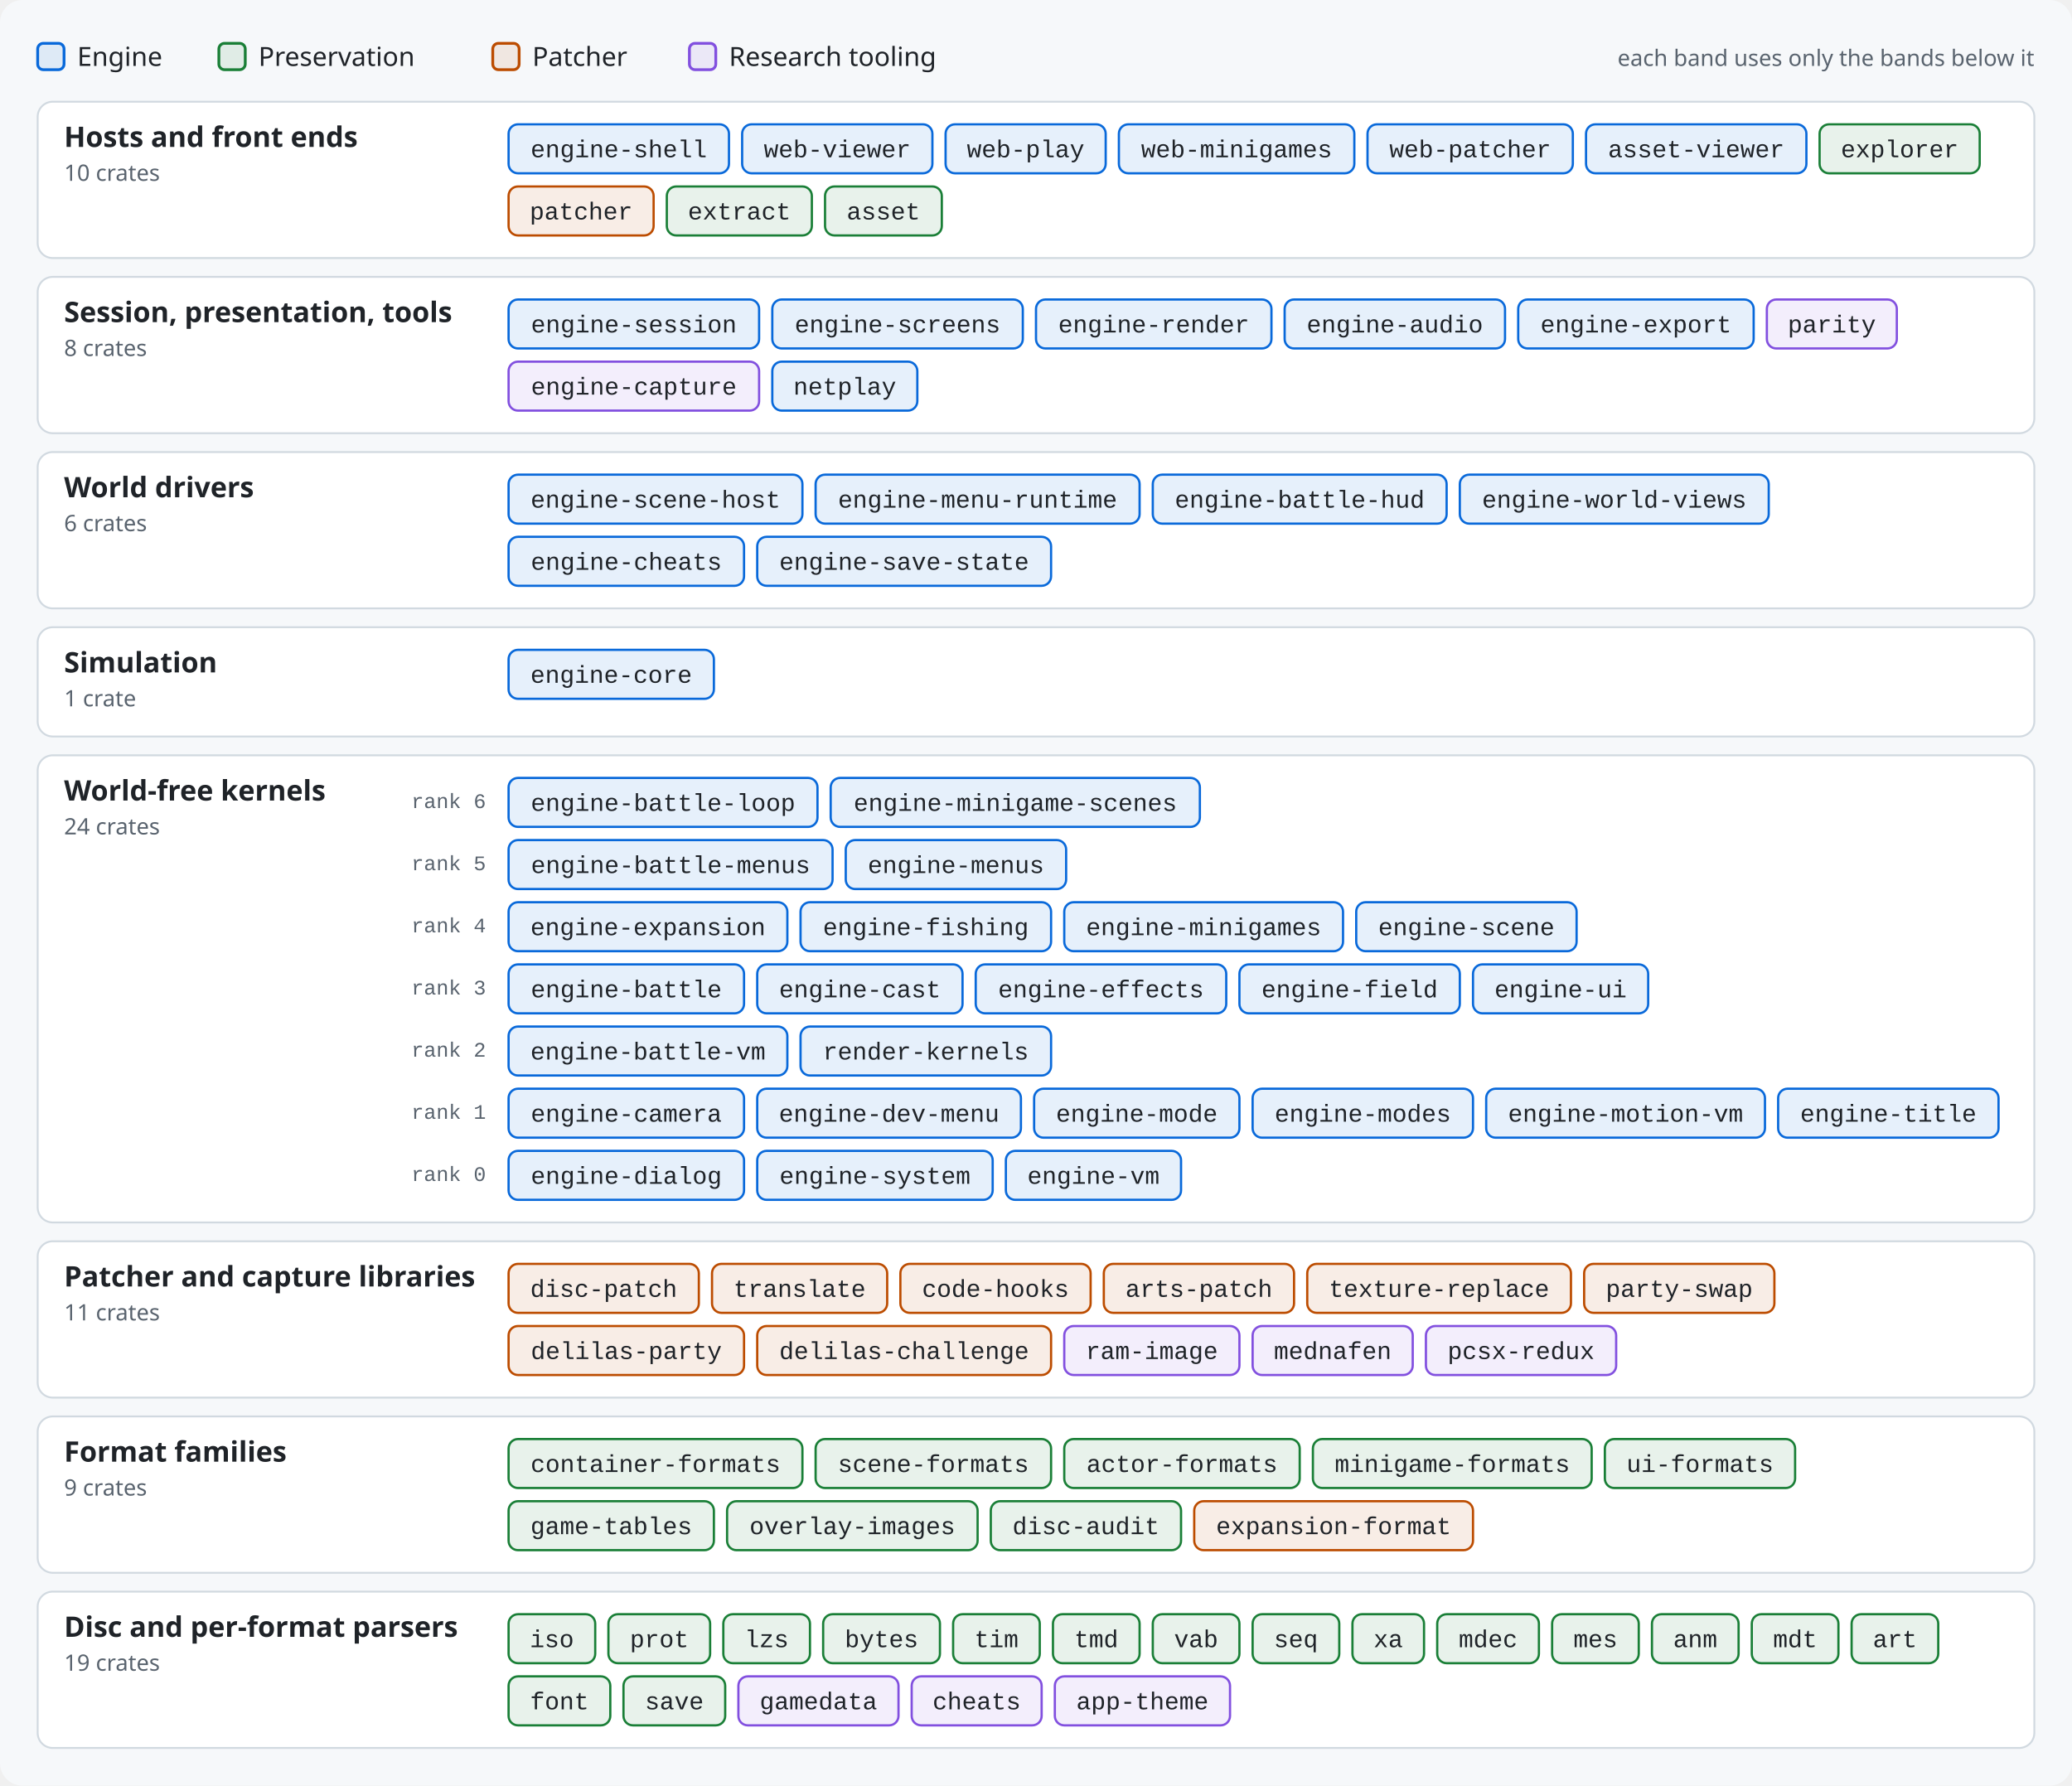
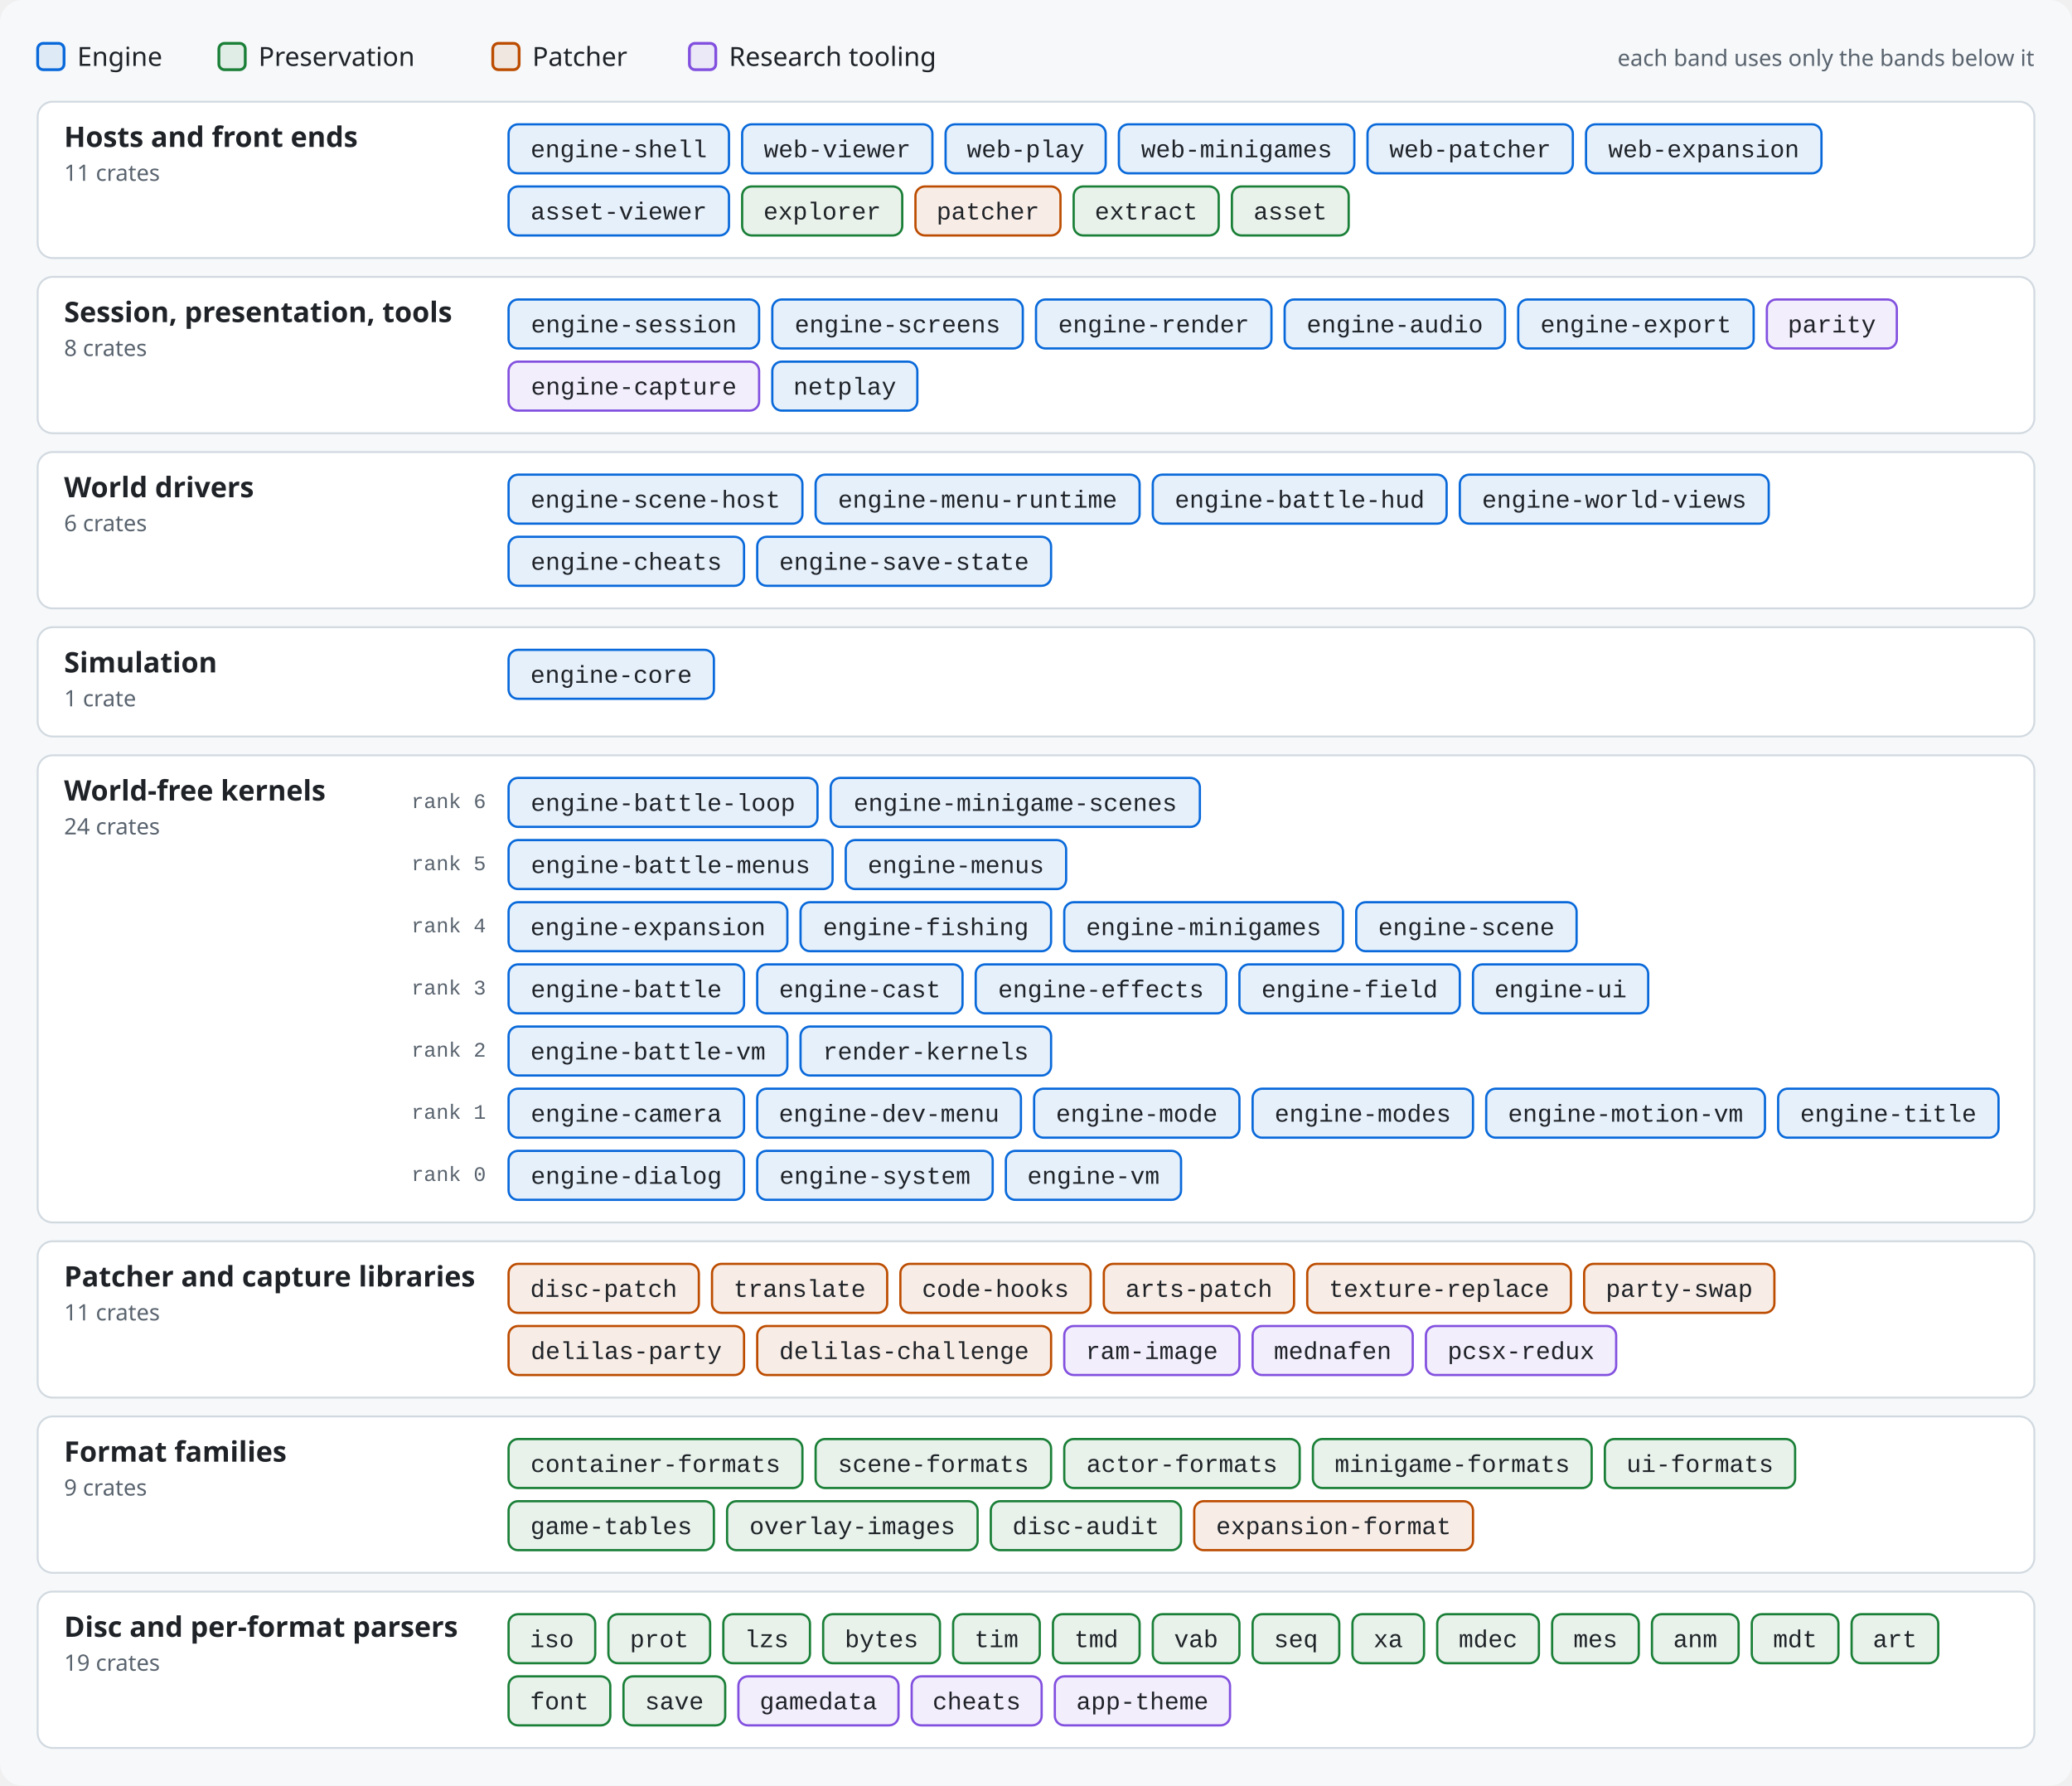
<svg xmlns="http://www.w3.org/2000/svg" viewBox="0 0 1100 948" width="1100" height="948" role="img" aria-labelledby="t d">
  <style>text{font-family:-apple-system, BlinkMacSystemFont, 'Segoe UI', 'Noto Sans', Helvetica, Arial, sans-serif;fill:#1f2328}.ch{font-family:ui-monospace, SFMono-Regular, Menlo, Consolas, 'Liberation Mono', monospace;font-size:13px}.bt{font-size:15px;font-weight:600}.mu{font-size:12px;fill:#59636e}.rk{font-family:ui-monospace, SFMono-Regular, Menlo, Consolas, 'Liberation Mono', monospace;font-size:11px;fill:#59636e}.lg{font-size:14px}</style>
  <rect width="1100" height="948" rx="12" fill="#f6f8fa" />
  <rect x="20" y="23" width="14" height="14" rx="3" fill="#0969da" fill-opacity="0.10" stroke="#0969da" stroke-width="1.5" />
  <text x="41" y="35" class="lg">Engine</text>
  <rect x="116.2" y="23" width="14" height="14" rx="3" fill="#1a7f37" fill-opacity="0.10" stroke="#1a7f37" stroke-width="1.5" />
  <text x="137.2" y="35" class="lg">Preservation</text>
  <rect x="261.6" y="23" width="14" height="14" rx="3" fill="#bc4c00" fill-opacity="0.10" stroke="#bc4c00" stroke-width="1.5" />
  <text x="282.6" y="35" class="lg">Patcher</text>
  <rect x="366" y="23" width="14" height="14" rx="3" fill="#8250df" fill-opacity="0.10" stroke="#8250df" stroke-width="1.5" />
  <text x="387" y="35" class="lg">Research tooling</text>
  <text x="1080" y="35" class="mu" text-anchor="end">each band uses only the bands below it</text>
  <rect x="20" y="54" width="1060" height="83" rx="8" fill="#ffffff" stroke="#d1d9e0" />
  <text x="34" y="78" class="bt">Hosts and front ends</text>
-   <text x="34" y="96" class="mu">10 crates</text>
+   <text x="34" y="96" class="mu">11 crates</text>
  <g>
    <rect x="270" y="66" width="117" height="26" rx="5" fill="#0969da" fill-opacity="0.10" stroke="#0969da" stroke-width="1.2" />
    <text x="328.5" y="83.5" class="ch" text-anchor="middle">engine-shell</text>
  </g>
  <g>
    <rect x="394" y="66" width="101" height="26" rx="5" fill="#0969da" fill-opacity="0.10" stroke="#0969da" stroke-width="1.2" />
    <text x="444.5" y="83.5" class="ch" text-anchor="middle">web-viewer</text>
  </g>
  <g>
    <rect x="502" y="66" width="85" height="26" rx="5" fill="#0969da" fill-opacity="0.10" stroke="#0969da" stroke-width="1.2" />
    <text x="544.5" y="83.5" class="ch" text-anchor="middle">web-play</text>
  </g>
  <g>
    <rect x="594" y="66" width="125" height="26" rx="5" fill="#0969da" fill-opacity="0.10" stroke="#0969da" stroke-width="1.2" />
    <text x="656.5" y="83.5" class="ch" text-anchor="middle">web-minigames</text>
  </g>
  <g>
    <rect x="726" y="66" width="109" height="26" rx="5" fill="#0969da" fill-opacity="0.10" stroke="#0969da" stroke-width="1.2" />
    <text x="780.5" y="83.5" class="ch" text-anchor="middle">web-patcher</text>
  </g>
  <g>
-     <rect x="842" y="66" width="117" height="26" rx="5" fill="#0969da" fill-opacity="0.10" stroke="#0969da" stroke-width="1.2" />
-     <text x="900.5" y="83.5" class="ch" text-anchor="middle">asset-viewer</text>
-   </g>
-   <g>
-     <rect x="966" y="66" width="85" height="26" rx="5" fill="#1a7f37" fill-opacity="0.10" stroke="#1a7f37" stroke-width="1.2" />
-     <text x="1008.5" y="83.5" class="ch" text-anchor="middle">explorer</text>
-   </g>
-   <g>
-     <rect x="270" y="99" width="77" height="26" rx="5" fill="#bc4c00" fill-opacity="0.10" stroke="#bc4c00" stroke-width="1.2" />
-     <text x="308.5" y="116.5" class="ch" text-anchor="middle">patcher</text>
-   </g>
-   <g>
-     <rect x="354" y="99" width="77" height="26" rx="5" fill="#1a7f37" fill-opacity="0.10" stroke="#1a7f37" stroke-width="1.2" />
-     <text x="392.5" y="116.5" class="ch" text-anchor="middle">extract</text>
-   </g>
-   <g>
-     <rect x="438" y="99" width="62" height="26" rx="5" fill="#1a7f37" fill-opacity="0.10" stroke="#1a7f37" stroke-width="1.2" />
-     <text x="469.0" y="116.5" class="ch" text-anchor="middle">asset</text>
+     <rect x="842" y="66" width="125" height="26" rx="5" fill="#0969da" fill-opacity="0.10" stroke="#0969da" stroke-width="1.2" />
+     <text x="904.5" y="83.5" class="ch" text-anchor="middle">web-expansion</text>
+   </g>
+   <g>
+     <rect x="270" y="99" width="117" height="26" rx="5" fill="#0969da" fill-opacity="0.10" stroke="#0969da" stroke-width="1.2" />
+     <text x="328.5" y="116.5" class="ch" text-anchor="middle">asset-viewer</text>
+   </g>
+   <g>
+     <rect x="394" y="99" width="85" height="26" rx="5" fill="#1a7f37" fill-opacity="0.10" stroke="#1a7f37" stroke-width="1.2" />
+     <text x="436.5" y="116.5" class="ch" text-anchor="middle">explorer</text>
+   </g>
+   <g>
+     <rect x="486" y="99" width="77" height="26" rx="5" fill="#bc4c00" fill-opacity="0.10" stroke="#bc4c00" stroke-width="1.2" />
+     <text x="524.5" y="116.5" class="ch" text-anchor="middle">patcher</text>
+   </g>
+   <g>
+     <rect x="570" y="99" width="77" height="26" rx="5" fill="#1a7f37" fill-opacity="0.10" stroke="#1a7f37" stroke-width="1.2" />
+     <text x="608.5" y="116.5" class="ch" text-anchor="middle">extract</text>
+   </g>
+   <g>
+     <rect x="654" y="99" width="62" height="26" rx="5" fill="#1a7f37" fill-opacity="0.10" stroke="#1a7f37" stroke-width="1.2" />
+     <text x="685.0" y="116.5" class="ch" text-anchor="middle">asset</text>
  </g>
  <rect x="20" y="147" width="1060" height="83" rx="8" fill="#ffffff" stroke="#d1d9e0" />
  <text x="34" y="171" class="bt">Session, presentation, tools</text>
  <text x="34" y="189" class="mu">8 crates</text>
  <g>
    <rect x="270" y="159" width="133" height="26" rx="5" fill="#0969da" fill-opacity="0.10" stroke="#0969da" stroke-width="1.2" />
    <text x="336.5" y="176.5" class="ch" text-anchor="middle">engine-session</text>
  </g>
  <g>
    <rect x="410" y="159" width="133" height="26" rx="5" fill="#0969da" fill-opacity="0.10" stroke="#0969da" stroke-width="1.2" />
    <text x="476.5" y="176.5" class="ch" text-anchor="middle">engine-screens</text>
  </g>
  <g>
    <rect x="550" y="159" width="125" height="26" rx="5" fill="#0969da" fill-opacity="0.10" stroke="#0969da" stroke-width="1.2" />
    <text x="612.5" y="176.5" class="ch" text-anchor="middle">engine-render</text>
  </g>
  <g>
    <rect x="682" y="159" width="117" height="26" rx="5" fill="#0969da" fill-opacity="0.10" stroke="#0969da" stroke-width="1.2" />
    <text x="740.5" y="176.5" class="ch" text-anchor="middle">engine-audio</text>
  </g>
  <g>
    <rect x="806" y="159" width="125" height="26" rx="5" fill="#0969da" fill-opacity="0.10" stroke="#0969da" stroke-width="1.2" />
    <text x="868.5" y="176.5" class="ch" text-anchor="middle">engine-export</text>
  </g>
  <g>
    <rect x="938" y="159" width="69" height="26" rx="5" fill="#8250df" fill-opacity="0.10" stroke="#8250df" stroke-width="1.2" />
    <text x="972.5" y="176.5" class="ch" text-anchor="middle">parity</text>
  </g>
  <g>
    <rect x="270" y="192" width="133" height="26" rx="5" fill="#8250df" fill-opacity="0.10" stroke="#8250df" stroke-width="1.2" />
    <text x="336.5" y="209.5" class="ch" text-anchor="middle">engine-capture</text>
  </g>
  <g>
    <rect x="410" y="192" width="77" height="26" rx="5" fill="#0969da" fill-opacity="0.10" stroke="#0969da" stroke-width="1.2" />
    <text x="448.5" y="209.5" class="ch" text-anchor="middle">netplay</text>
  </g>
  <rect x="20" y="240" width="1060" height="83" rx="8" fill="#ffffff" stroke="#d1d9e0" />
  <text x="34" y="264" class="bt">World drivers</text>
  <text x="34" y="282" class="mu">6 crates</text>
  <g>
    <rect x="270" y="252" width="156" height="26" rx="5" fill="#0969da" fill-opacity="0.10" stroke="#0969da" stroke-width="1.2" />
    <text x="348.0" y="269.5" class="ch" text-anchor="middle">engine-scene-host</text>
  </g>
  <g>
    <rect x="433" y="252" width="172" height="26" rx="5" fill="#0969da" fill-opacity="0.10" stroke="#0969da" stroke-width="1.2" />
    <text x="519.0" y="269.5" class="ch" text-anchor="middle">engine-menu-runtime</text>
  </g>
  <g>
    <rect x="612" y="252" width="156" height="26" rx="5" fill="#0969da" fill-opacity="0.10" stroke="#0969da" stroke-width="1.2" />
    <text x="690.0" y="269.5" class="ch" text-anchor="middle">engine-battle-hud</text>
  </g>
  <g>
    <rect x="775" y="252" width="164" height="26" rx="5" fill="#0969da" fill-opacity="0.10" stroke="#0969da" stroke-width="1.2" />
    <text x="857.0" y="269.5" class="ch" text-anchor="middle">engine-world-views</text>
  </g>
  <g>
    <rect x="270" y="285" width="125" height="26" rx="5" fill="#0969da" fill-opacity="0.10" stroke="#0969da" stroke-width="1.2" />
    <text x="332.5" y="302.5" class="ch" text-anchor="middle">engine-cheats</text>
  </g>
  <g>
    <rect x="402" y="285" width="156" height="26" rx="5" fill="#0969da" fill-opacity="0.10" stroke="#0969da" stroke-width="1.2" />
    <text x="480.0" y="302.5" class="ch" text-anchor="middle">engine-save-state</text>
  </g>
  <rect x="20" y="333" width="1060" height="58" rx="8" fill="#ffffff" stroke="#d1d9e0" />
  <text x="34" y="357" class="bt">Simulation</text>
  <text x="34" y="375" class="mu">1 crate</text>
  <g>
    <rect x="270" y="345" width="109" height="26" rx="5" fill="#0969da" fill-opacity="0.10" stroke="#0969da" stroke-width="1.2" />
    <text x="324.5" y="362.5" class="ch" text-anchor="middle">engine-core</text>
  </g>
  <rect x="20" y="401" width="1060" height="248" rx="8" fill="#ffffff" stroke="#d1d9e0" />
  <text x="34" y="425" class="bt">World-free kernels</text>
  <text x="34" y="443" class="mu">24 crates</text>
  <text x="258" y="429" class="rk" text-anchor="end">rank 6</text>
  <g>
    <rect x="270" y="413" width="164" height="26" rx="5" fill="#0969da" fill-opacity="0.10" stroke="#0969da" stroke-width="1.2" />
    <text x="352.0" y="430.5" class="ch" text-anchor="middle">engine-battle-loop</text>
  </g>
  <g>
    <rect x="441" y="413" width="196" height="26" rx="5" fill="#0969da" fill-opacity="0.10" stroke="#0969da" stroke-width="1.2" />
    <text x="539.0" y="430.5" class="ch" text-anchor="middle">engine-minigame-scenes</text>
  </g>
  <text x="258" y="462" class="rk" text-anchor="end">rank 5</text>
  <g>
    <rect x="270" y="446" width="172" height="26" rx="5" fill="#0969da" fill-opacity="0.10" stroke="#0969da" stroke-width="1.2" />
    <text x="356.0" y="463.5" class="ch" text-anchor="middle">engine-battle-menus</text>
  </g>
  <g>
    <rect x="449" y="446" width="117" height="26" rx="5" fill="#0969da" fill-opacity="0.10" stroke="#0969da" stroke-width="1.2" />
    <text x="507.5" y="463.5" class="ch" text-anchor="middle">engine-menus</text>
  </g>
  <text x="258" y="495" class="rk" text-anchor="end">rank 4</text>
  <g>
    <rect x="270" y="479" width="148" height="26" rx="5" fill="#0969da" fill-opacity="0.10" stroke="#0969da" stroke-width="1.2" />
    <text x="344.0" y="496.5" class="ch" text-anchor="middle">engine-expansion</text>
  </g>
  <g>
    <rect x="425" y="479" width="133" height="26" rx="5" fill="#0969da" fill-opacity="0.10" stroke="#0969da" stroke-width="1.2" />
    <text x="491.5" y="496.5" class="ch" text-anchor="middle">engine-fishing</text>
  </g>
  <g>
    <rect x="565" y="479" width="148" height="26" rx="5" fill="#0969da" fill-opacity="0.10" stroke="#0969da" stroke-width="1.2" />
    <text x="639.0" y="496.5" class="ch" text-anchor="middle">engine-minigames</text>
  </g>
  <g>
    <rect x="720" y="479" width="117" height="26" rx="5" fill="#0969da" fill-opacity="0.10" stroke="#0969da" stroke-width="1.2" />
    <text x="778.5" y="496.5" class="ch" text-anchor="middle">engine-scene</text>
  </g>
  <text x="258" y="528" class="rk" text-anchor="end">rank 3</text>
  <g>
    <rect x="270" y="512" width="125" height="26" rx="5" fill="#0969da" fill-opacity="0.10" stroke="#0969da" stroke-width="1.2" />
    <text x="332.5" y="529.5" class="ch" text-anchor="middle">engine-battle</text>
  </g>
  <g>
    <rect x="402" y="512" width="109" height="26" rx="5" fill="#0969da" fill-opacity="0.10" stroke="#0969da" stroke-width="1.2" />
    <text x="456.5" y="529.5" class="ch" text-anchor="middle">engine-cast</text>
  </g>
  <g>
    <rect x="518" y="512" width="133" height="26" rx="5" fill="#0969da" fill-opacity="0.10" stroke="#0969da" stroke-width="1.2" />
    <text x="584.5" y="529.5" class="ch" text-anchor="middle">engine-effects</text>
  </g>
  <g>
    <rect x="658" y="512" width="117" height="26" rx="5" fill="#0969da" fill-opacity="0.10" stroke="#0969da" stroke-width="1.2" />
    <text x="716.5" y="529.5" class="ch" text-anchor="middle">engine-field</text>
  </g>
  <g>
    <rect x="782" y="512" width="93" height="26" rx="5" fill="#0969da" fill-opacity="0.10" stroke="#0969da" stroke-width="1.2" />
    <text x="828.5" y="529.5" class="ch" text-anchor="middle">engine-ui</text>
  </g>
  <text x="258" y="561" class="rk" text-anchor="end">rank 2</text>
  <g>
    <rect x="270" y="545" width="148" height="26" rx="5" fill="#0969da" fill-opacity="0.10" stroke="#0969da" stroke-width="1.2" />
    <text x="344.0" y="562.5" class="ch" text-anchor="middle">engine-battle-vm</text>
  </g>
  <g>
    <rect x="425" y="545" width="133" height="26" rx="5" fill="#0969da" fill-opacity="0.10" stroke="#0969da" stroke-width="1.2" />
    <text x="491.5" y="562.5" class="ch" text-anchor="middle">render-kernels</text>
  </g>
  <text x="258" y="594" class="rk" text-anchor="end">rank 1</text>
  <g>
    <rect x="270" y="578" width="125" height="26" rx="5" fill="#0969da" fill-opacity="0.10" stroke="#0969da" stroke-width="1.2" />
    <text x="332.5" y="595.5" class="ch" text-anchor="middle">engine-camera</text>
  </g>
  <g>
    <rect x="402" y="578" width="140" height="26" rx="5" fill="#0969da" fill-opacity="0.10" stroke="#0969da" stroke-width="1.2" />
    <text x="472.0" y="595.5" class="ch" text-anchor="middle">engine-dev-menu</text>
  </g>
  <g>
    <rect x="549" y="578" width="109" height="26" rx="5" fill="#0969da" fill-opacity="0.10" stroke="#0969da" stroke-width="1.2" />
    <text x="603.5" y="595.5" class="ch" text-anchor="middle">engine-mode</text>
  </g>
  <g>
    <rect x="665" y="578" width="117" height="26" rx="5" fill="#0969da" fill-opacity="0.10" stroke="#0969da" stroke-width="1.2" />
    <text x="723.5" y="595.5" class="ch" text-anchor="middle">engine-modes</text>
  </g>
  <g>
    <rect x="789" y="578" width="148" height="26" rx="5" fill="#0969da" fill-opacity="0.10" stroke="#0969da" stroke-width="1.2" />
    <text x="863.0" y="595.5" class="ch" text-anchor="middle">engine-motion-vm</text>
  </g>
  <g>
    <rect x="944" y="578" width="117" height="26" rx="5" fill="#0969da" fill-opacity="0.10" stroke="#0969da" stroke-width="1.2" />
    <text x="1002.5" y="595.5" class="ch" text-anchor="middle">engine-title</text>
  </g>
  <text x="258" y="627" class="rk" text-anchor="end">rank 0</text>
  <g>
    <rect x="270" y="611" width="125" height="26" rx="5" fill="#0969da" fill-opacity="0.10" stroke="#0969da" stroke-width="1.2" />
    <text x="332.5" y="628.5" class="ch" text-anchor="middle">engine-dialog</text>
  </g>
  <g>
    <rect x="402" y="611" width="125" height="26" rx="5" fill="#0969da" fill-opacity="0.10" stroke="#0969da" stroke-width="1.2" />
    <text x="464.5" y="628.5" class="ch" text-anchor="middle">engine-system</text>
  </g>
  <g>
    <rect x="534" y="611" width="93" height="26" rx="5" fill="#0969da" fill-opacity="0.10" stroke="#0969da" stroke-width="1.2" />
    <text x="580.5" y="628.5" class="ch" text-anchor="middle">engine-vm</text>
  </g>
  <rect x="20" y="659" width="1060" height="83" rx="8" fill="#ffffff" stroke="#d1d9e0" />
  <text x="34" y="683" class="bt">Patcher and capture libraries</text>
  <text x="34" y="701" class="mu">11 crates</text>
  <g>
    <rect x="270" y="671" width="101" height="26" rx="5" fill="#bc4c00" fill-opacity="0.10" stroke="#bc4c00" stroke-width="1.2" />
    <text x="320.5" y="688.5" class="ch" text-anchor="middle">disc-patch</text>
  </g>
  <g>
    <rect x="378" y="671" width="93" height="26" rx="5" fill="#bc4c00" fill-opacity="0.10" stroke="#bc4c00" stroke-width="1.2" />
    <text x="424.5" y="688.5" class="ch" text-anchor="middle">translate</text>
  </g>
  <g>
    <rect x="478" y="671" width="101" height="26" rx="5" fill="#bc4c00" fill-opacity="0.10" stroke="#bc4c00" stroke-width="1.2" />
    <text x="528.5" y="688.5" class="ch" text-anchor="middle">code-hooks</text>
  </g>
  <g>
    <rect x="586" y="671" width="101" height="26" rx="5" fill="#bc4c00" fill-opacity="0.10" stroke="#bc4c00" stroke-width="1.2" />
    <text x="636.5" y="688.5" class="ch" text-anchor="middle">arts-patch</text>
  </g>
  <g>
    <rect x="694" y="671" width="140" height="26" rx="5" fill="#bc4c00" fill-opacity="0.10" stroke="#bc4c00" stroke-width="1.2" />
    <text x="764.0" y="688.5" class="ch" text-anchor="middle">texture-replace</text>
  </g>
  <g>
    <rect x="841" y="671" width="101" height="26" rx="5" fill="#bc4c00" fill-opacity="0.10" stroke="#bc4c00" stroke-width="1.2" />
    <text x="891.5" y="688.5" class="ch" text-anchor="middle">party-swap</text>
  </g>
  <g>
    <rect x="270" y="704" width="125" height="26" rx="5" fill="#bc4c00" fill-opacity="0.10" stroke="#bc4c00" stroke-width="1.2" />
    <text x="332.5" y="721.5" class="ch" text-anchor="middle">delilas-party</text>
  </g>
  <g>
    <rect x="402" y="704" width="156" height="26" rx="5" fill="#bc4c00" fill-opacity="0.10" stroke="#bc4c00" stroke-width="1.2" />
    <text x="480.0" y="721.5" class="ch" text-anchor="middle">delilas-challenge</text>
  </g>
  <g>
    <rect x="565" y="704" width="93" height="26" rx="5" fill="#8250df" fill-opacity="0.10" stroke="#8250df" stroke-width="1.2" />
    <text x="611.5" y="721.5" class="ch" text-anchor="middle">ram-image</text>
  </g>
  <g>
    <rect x="665" y="704" width="85" height="26" rx="5" fill="#8250df" fill-opacity="0.10" stroke="#8250df" stroke-width="1.2" />
    <text x="707.5" y="721.5" class="ch" text-anchor="middle">mednafen</text>
  </g>
  <g>
    <rect x="757" y="704" width="101" height="26" rx="5" fill="#8250df" fill-opacity="0.10" stroke="#8250df" stroke-width="1.2" />
    <text x="807.5" y="721.5" class="ch" text-anchor="middle">pcsx-redux</text>
  </g>
  <rect x="20" y="752" width="1060" height="83" rx="8" fill="#ffffff" stroke="#d1d9e0" />
  <text x="34" y="776" class="bt">Format families</text>
  <text x="34" y="794" class="mu">9 crates</text>
  <g>
    <rect x="270" y="764" width="156" height="26" rx="5" fill="#1a7f37" fill-opacity="0.10" stroke="#1a7f37" stroke-width="1.2" />
    <text x="348.0" y="781.5" class="ch" text-anchor="middle">container-formats</text>
  </g>
  <g>
    <rect x="433" y="764" width="125" height="26" rx="5" fill="#1a7f37" fill-opacity="0.10" stroke="#1a7f37" stroke-width="1.2" />
    <text x="495.5" y="781.5" class="ch" text-anchor="middle">scene-formats</text>
  </g>
  <g>
    <rect x="565" y="764" width="125" height="26" rx="5" fill="#1a7f37" fill-opacity="0.10" stroke="#1a7f37" stroke-width="1.2" />
    <text x="627.5" y="781.5" class="ch" text-anchor="middle">actor-formats</text>
  </g>
  <g>
    <rect x="697" y="764" width="148" height="26" rx="5" fill="#1a7f37" fill-opacity="0.10" stroke="#1a7f37" stroke-width="1.2" />
    <text x="771.0" y="781.5" class="ch" text-anchor="middle">minigame-formats</text>
  </g>
  <g>
    <rect x="852" y="764" width="101" height="26" rx="5" fill="#1a7f37" fill-opacity="0.10" stroke="#1a7f37" stroke-width="1.2" />
    <text x="902.5" y="781.5" class="ch" text-anchor="middle">ui-formats</text>
  </g>
  <g>
    <rect x="270" y="797" width="109" height="26" rx="5" fill="#1a7f37" fill-opacity="0.10" stroke="#1a7f37" stroke-width="1.2" />
    <text x="324.5" y="814.5" class="ch" text-anchor="middle">game-tables</text>
  </g>
  <g>
    <rect x="386" y="797" width="133" height="26" rx="5" fill="#1a7f37" fill-opacity="0.10" stroke="#1a7f37" stroke-width="1.2" />
    <text x="452.5" y="814.5" class="ch" text-anchor="middle">overlay-images</text>
  </g>
  <g>
    <rect x="526" y="797" width="101" height="26" rx="5" fill="#1a7f37" fill-opacity="0.10" stroke="#1a7f37" stroke-width="1.2" />
    <text x="576.5" y="814.5" class="ch" text-anchor="middle">disc-audit</text>
  </g>
  <g>
    <rect x="634" y="797" width="148" height="26" rx="5" fill="#bc4c00" fill-opacity="0.10" stroke="#bc4c00" stroke-width="1.2" />
    <text x="708.0" y="814.5" class="ch" text-anchor="middle">expansion-format</text>
  </g>
  <rect x="20" y="845" width="1060" height="83" rx="8" fill="#ffffff" stroke="#d1d9e0" />
  <text x="34" y="869" class="bt">Disc and per-format parsers</text>
  <text x="34" y="887" class="mu">19 crates</text>
  <g>
    <rect x="270" y="857" width="46" height="26" rx="5" fill="#1a7f37" fill-opacity="0.10" stroke="#1a7f37" stroke-width="1.2" />
    <text x="293.0" y="874.5" class="ch" text-anchor="middle">iso</text>
  </g>
  <g>
    <rect x="323" y="857" width="54" height="26" rx="5" fill="#1a7f37" fill-opacity="0.10" stroke="#1a7f37" stroke-width="1.2" />
    <text x="350.0" y="874.5" class="ch" text-anchor="middle">prot</text>
  </g>
  <g>
    <rect x="384" y="857" width="46" height="26" rx="5" fill="#1a7f37" fill-opacity="0.10" stroke="#1a7f37" stroke-width="1.2" />
    <text x="407.0" y="874.5" class="ch" text-anchor="middle">lzs</text>
  </g>
  <g>
    <rect x="437" y="857" width="62" height="26" rx="5" fill="#1a7f37" fill-opacity="0.10" stroke="#1a7f37" stroke-width="1.2" />
    <text x="468.0" y="874.5" class="ch" text-anchor="middle">bytes</text>
  </g>
  <g>
    <rect x="506" y="857" width="46" height="26" rx="5" fill="#1a7f37" fill-opacity="0.10" stroke="#1a7f37" stroke-width="1.2" />
    <text x="529.0" y="874.5" class="ch" text-anchor="middle">tim</text>
  </g>
  <g>
    <rect x="559" y="857" width="46" height="26" rx="5" fill="#1a7f37" fill-opacity="0.10" stroke="#1a7f37" stroke-width="1.2" />
    <text x="582.0" y="874.5" class="ch" text-anchor="middle">tmd</text>
  </g>
  <g>
    <rect x="612" y="857" width="46" height="26" rx="5" fill="#1a7f37" fill-opacity="0.10" stroke="#1a7f37" stroke-width="1.2" />
    <text x="635.0" y="874.5" class="ch" text-anchor="middle">vab</text>
  </g>
  <g>
    <rect x="665" y="857" width="46" height="26" rx="5" fill="#1a7f37" fill-opacity="0.10" stroke="#1a7f37" stroke-width="1.2" />
    <text x="688.0" y="874.5" class="ch" text-anchor="middle">seq</text>
  </g>
  <g>
    <rect x="718" y="857" width="38" height="26" rx="5" fill="#1a7f37" fill-opacity="0.10" stroke="#1a7f37" stroke-width="1.2" />
    <text x="737.0" y="874.5" class="ch" text-anchor="middle">xa</text>
  </g>
  <g>
    <rect x="763" y="857" width="54" height="26" rx="5" fill="#1a7f37" fill-opacity="0.10" stroke="#1a7f37" stroke-width="1.2" />
    <text x="790.0" y="874.5" class="ch" text-anchor="middle">mdec</text>
  </g>
  <g>
    <rect x="824" y="857" width="46" height="26" rx="5" fill="#1a7f37" fill-opacity="0.10" stroke="#1a7f37" stroke-width="1.2" />
    <text x="847.0" y="874.5" class="ch" text-anchor="middle">mes</text>
  </g>
  <g>
    <rect x="877" y="857" width="46" height="26" rx="5" fill="#1a7f37" fill-opacity="0.10" stroke="#1a7f37" stroke-width="1.2" />
    <text x="900.0" y="874.5" class="ch" text-anchor="middle">anm</text>
  </g>
  <g>
    <rect x="930" y="857" width="46" height="26" rx="5" fill="#1a7f37" fill-opacity="0.10" stroke="#1a7f37" stroke-width="1.2" />
    <text x="953.0" y="874.5" class="ch" text-anchor="middle">mdt</text>
  </g>
  <g>
    <rect x="983" y="857" width="46" height="26" rx="5" fill="#1a7f37" fill-opacity="0.10" stroke="#1a7f37" stroke-width="1.2" />
    <text x="1006.0" y="874.5" class="ch" text-anchor="middle">art</text>
  </g>
  <g>
    <rect x="270" y="890" width="54" height="26" rx="5" fill="#1a7f37" fill-opacity="0.10" stroke="#1a7f37" stroke-width="1.2" />
    <text x="297.0" y="907.5" class="ch" text-anchor="middle">font</text>
  </g>
  <g>
    <rect x="331" y="890" width="54" height="26" rx="5" fill="#1a7f37" fill-opacity="0.10" stroke="#1a7f37" stroke-width="1.2" />
    <text x="358.0" y="907.5" class="ch" text-anchor="middle">save</text>
  </g>
  <g>
    <rect x="392" y="890" width="85" height="26" rx="5" fill="#8250df" fill-opacity="0.10" stroke="#8250df" stroke-width="1.2" />
    <text x="434.5" y="907.5" class="ch" text-anchor="middle">gamedata</text>
  </g>
  <g>
    <rect x="484" y="890" width="69" height="26" rx="5" fill="#8250df" fill-opacity="0.10" stroke="#8250df" stroke-width="1.2" />
    <text x="518.5" y="907.5" class="ch" text-anchor="middle">cheats</text>
  </g>
  <g>
    <rect x="560" y="890" width="93" height="26" rx="5" fill="#8250df" fill-opacity="0.10" stroke="#8250df" stroke-width="1.2" />
    <text x="606.5" y="907.5" class="ch" text-anchor="middle">app-theme</text>
  </g>
</svg>
